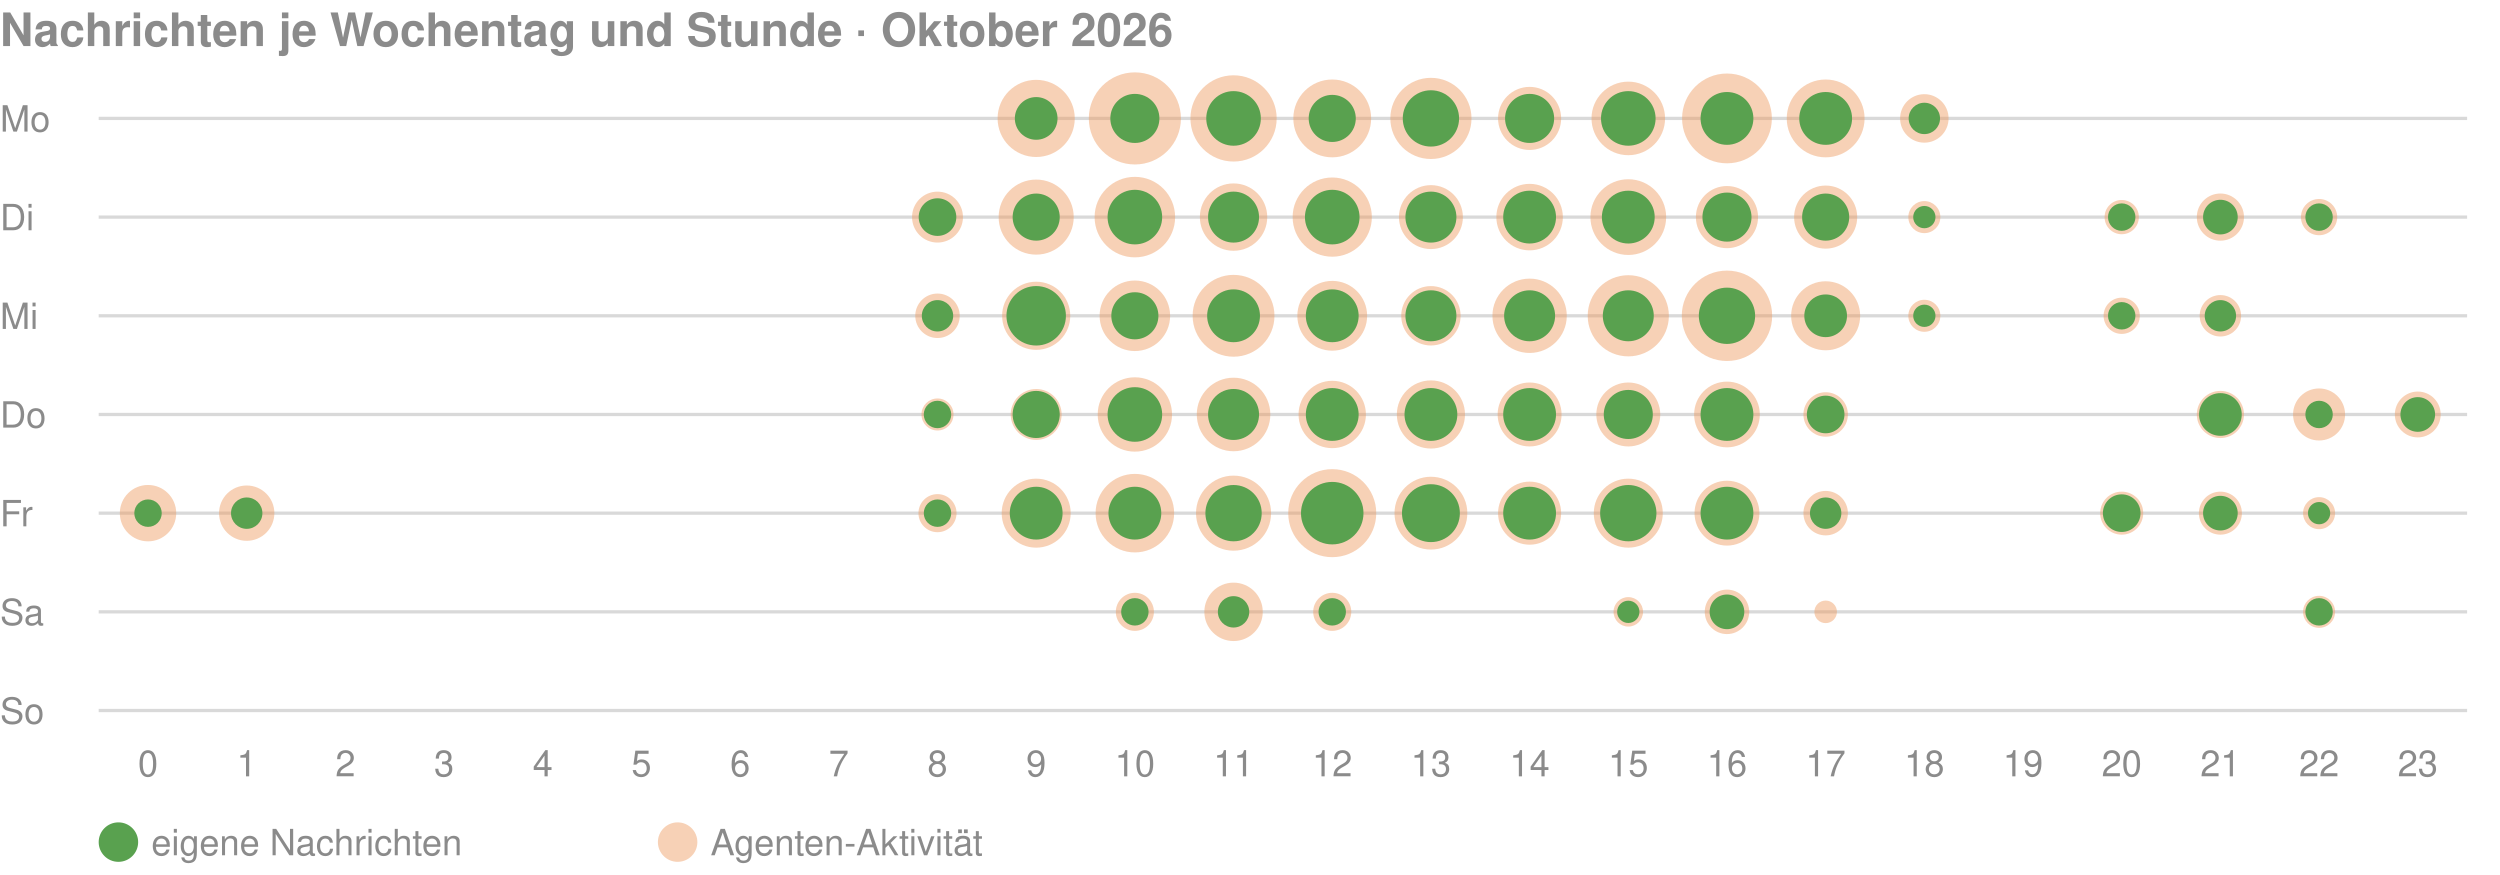
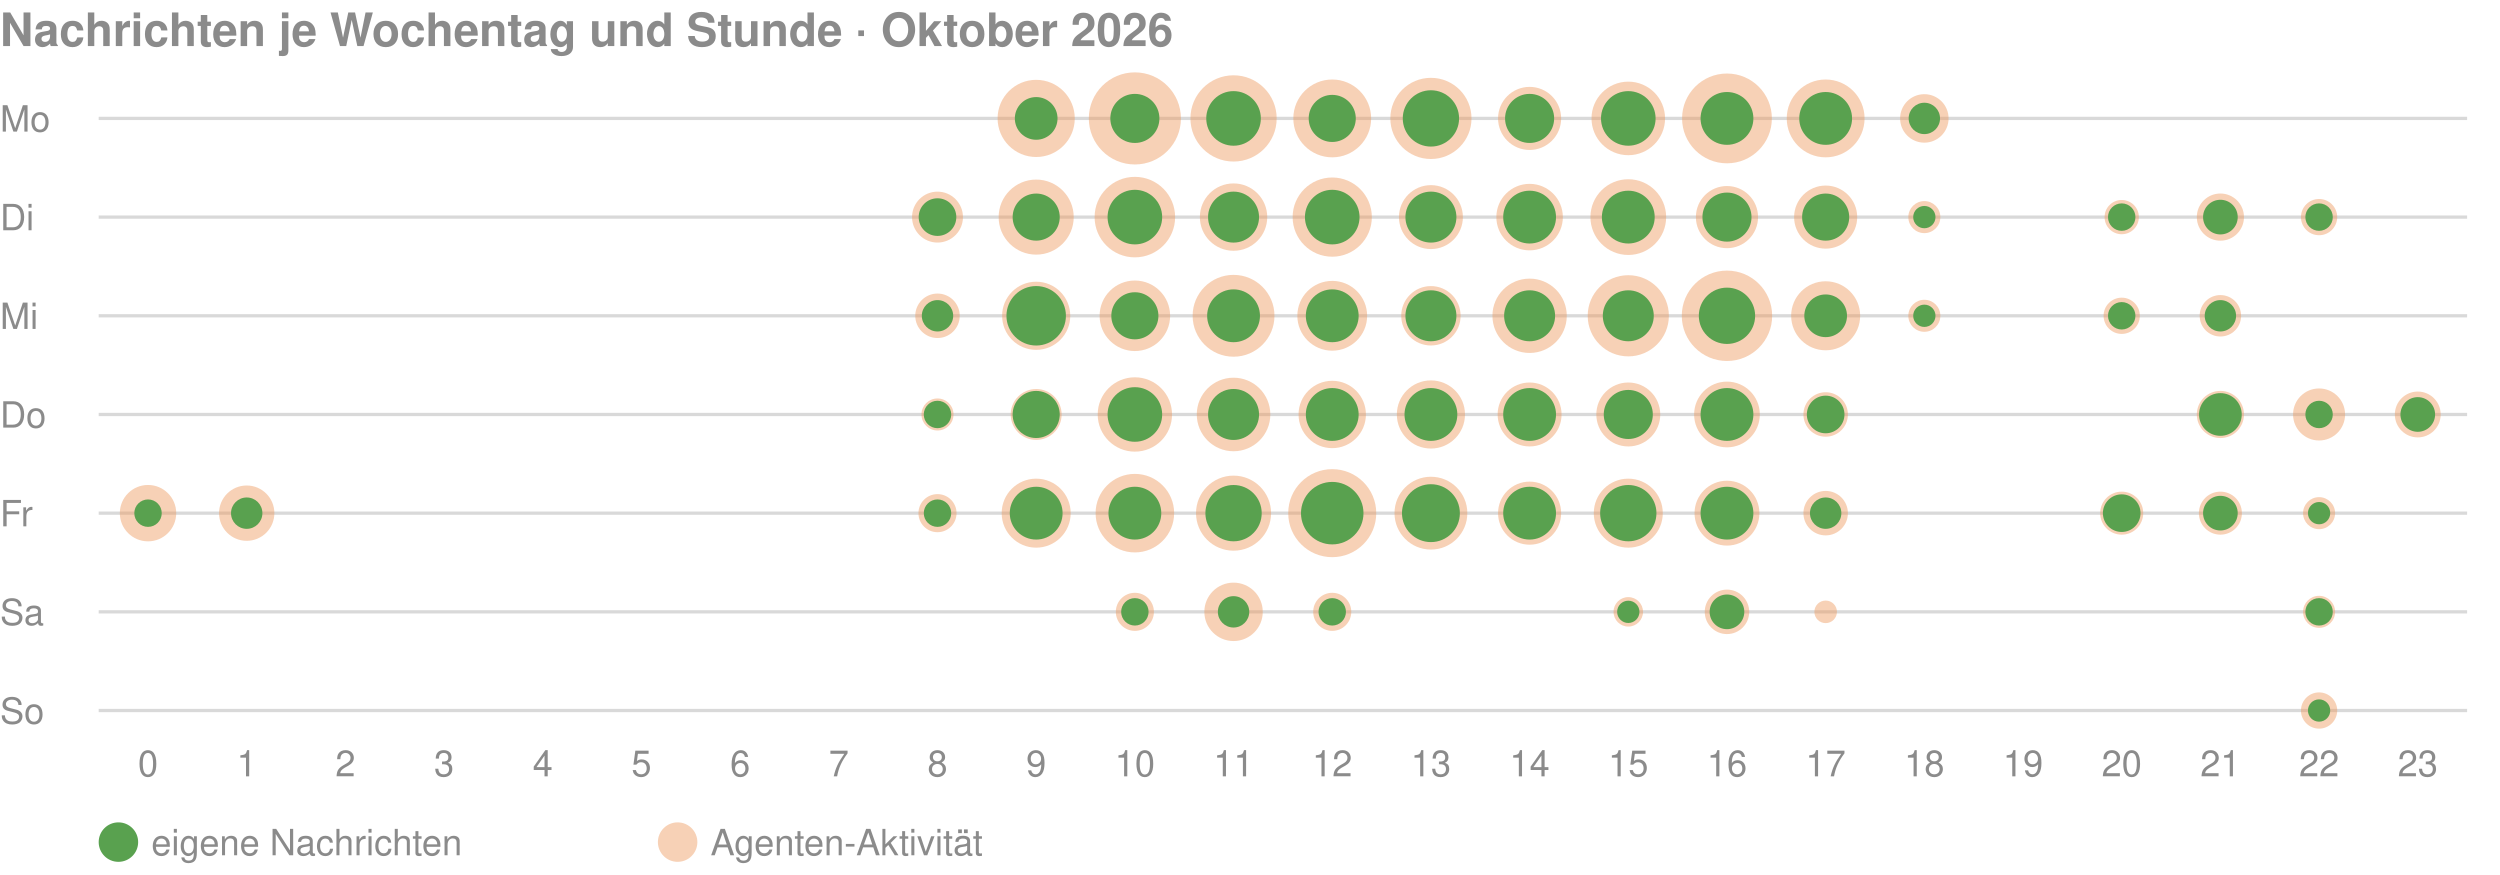
<svg xmlns="http://www.w3.org/2000/svg" width="760" height="266" viewBox="0 0 760 266" font-family="-apple-system, 'Segoe UI', Helvetica, Arial, sans-serif">
  <text x="0" y="14" font-size="14" font-weight="600" fill="#8b8b8b">Nachrichten je Wochentag und Stunde · Oktober 2026</text>
  <text x="0" y="40" font-size="11" fill="#8b8b8b">Mo</text>
  <line x1="30" y1="36" x2="750" y2="36" stroke="#7f7f7f" stroke-width="1" stroke-opacity="0.3" />
  <circle cx="315" cy="36" r="11.73" fill="#ee9a5f" fill-opacity="0.45" />
  <circle cx="315" cy="36" r="6.49" fill="#59a14f" />
  <circle cx="345" cy="36" r="14" fill="#ee9a5f" fill-opacity="0.45" />
  <circle cx="345" cy="36" r="7.46" fill="#59a14f" />
  <circle cx="375" cy="36" r="13.11" fill="#ee9a5f" fill-opacity="0.45" />
  <circle cx="375" cy="36" r="8.3" fill="#59a14f" />
  <circle cx="405" cy="36" r="11.83" fill="#ee9a5f" fill-opacity="0.45" />
  <circle cx="405" cy="36" r="7.16" fill="#59a14f" />
  <circle cx="435" cy="36" r="12.34" fill="#ee9a5f" fill-opacity="0.45" />
  <circle cx="435" cy="36" r="8.56" fill="#59a14f" />
  <circle cx="465" cy="36" r="9.59" fill="#ee9a5f" fill-opacity="0.45" />
  <circle cx="465" cy="36" r="7.46" fill="#59a14f" />
  <circle cx="495" cy="36" r="11.18" fill="#ee9a5f" fill-opacity="0.45" />
  <circle cx="495" cy="36" r="8.3" fill="#59a14f" />
  <circle cx="525" cy="36" r="13.65" fill="#ee9a5f" fill-opacity="0.45" />
  <circle cx="525" cy="36" r="8.03" fill="#59a14f" />
  <circle cx="555" cy="36" r="11.83" fill="#ee9a5f" fill-opacity="0.45" />
  <circle cx="555" cy="36" r="8.03" fill="#59a14f" />
  <circle cx="585" cy="36" r="7.37" fill="#ee9a5f" fill-opacity="0.45" />
  <circle cx="585" cy="36" r="4.77" fill="#59a14f" />
  <text x="0" y="70" font-size="11" fill="#8b8b8b">Di</text>
  <line x1="30" y1="66" x2="750" y2="66" stroke="#7f7f7f" stroke-width="1" stroke-opacity="0.3" />
  <circle cx="285" cy="66" r="7.74" fill="#ee9a5f" fill-opacity="0.45" />
  <circle cx="285" cy="66" r="5.72" fill="#59a14f" />
  <circle cx="315" cy="66" r="11.41" fill="#ee9a5f" fill-opacity="0.45" />
  <circle cx="315" cy="66" r="7.16" fill="#59a14f" />
  <circle cx="345" cy="66" r="12.24" fill="#ee9a5f" fill-opacity="0.45" />
  <circle cx="345" cy="66" r="8.3" fill="#59a14f" />
  <circle cx="375" cy="66" r="10.24" fill="#ee9a5f" fill-opacity="0.45" />
  <circle cx="375" cy="66" r="7.75" fill="#59a14f" />
  <circle cx="405" cy="66" r="12.04" fill="#ee9a5f" fill-opacity="0.45" />
  <circle cx="405" cy="66" r="8.3" fill="#59a14f" />
  <circle cx="435" cy="66" r="9.72" fill="#ee9a5f" fill-opacity="0.45" />
  <circle cx="435" cy="66" r="7.75" fill="#59a14f" />
  <circle cx="465" cy="66" r="10.11" fill="#ee9a5f" fill-opacity="0.45" />
  <circle cx="465" cy="66" r="8.03" fill="#59a14f" />
  <circle cx="495" cy="66" r="11.51" fill="#ee9a5f" fill-opacity="0.45" />
  <circle cx="495" cy="66" r="8.03" fill="#59a14f" />
  <circle cx="525" cy="66" r="9.45" fill="#ee9a5f" fill-opacity="0.45" />
  <circle cx="525" cy="66" r="7.46" fill="#59a14f" />
  <circle cx="555" cy="66" r="9.59" fill="#ee9a5f" fill-opacity="0.45" />
  <circle cx="555" cy="66" r="7.16" fill="#59a14f" />
  <circle cx="585" cy="66" r="4.87" fill="#ee9a5f" fill-opacity="0.45" />
  <circle cx="585" cy="66" r="3.39" fill="#59a14f" />
  <circle cx="645" cy="66" r="5.21" fill="#ee9a5f" fill-opacity="0.45" />
  <circle cx="645" cy="66" r="4.17" fill="#59a14f" />
  <circle cx="675" cy="66" r="7.17" fill="#ee9a5f" fill-opacity="0.45" />
  <circle cx="675" cy="66" r="5.27" fill="#59a14f" />
  <circle cx="705" cy="66" r="5.51" fill="#ee9a5f" fill-opacity="0.45" />
  <circle cx="705" cy="66" r="4.17" fill="#59a14f" />
  <text x="0" y="100" font-size="11" fill="#8b8b8b">Mi</text>
  <line x1="30" y1="96" x2="750" y2="96" stroke="#7f7f7f" stroke-width="1" stroke-opacity="0.3" />
  <circle cx="285" cy="96" r="6.76" fill="#ee9a5f" fill-opacity="0.45" />
  <circle cx="285" cy="96" r="4.77" fill="#59a14f" />
  <circle cx="315" cy="96" r="10.36" fill="#ee9a5f" fill-opacity="0.45" />
  <circle cx="315" cy="96" r="9.04" fill="#59a14f" />
  <circle cx="345" cy="96" r="10.72" fill="#ee9a5f" fill-opacity="0.45" />
  <circle cx="345" cy="96" r="7.16" fill="#59a14f" />
  <circle cx="375" cy="96" r="12.44" fill="#ee9a5f" fill-opacity="0.45" />
  <circle cx="375" cy="96" r="8.03" fill="#59a14f" />
  <circle cx="405" cy="96" r="10.61" fill="#ee9a5f" fill-opacity="0.45" />
  <circle cx="405" cy="96" r="8.03" fill="#59a14f" />
  <circle cx="435" cy="96" r="9.03" fill="#ee9a5f" fill-opacity="0.45" />
  <circle cx="435" cy="96" r="7.75" fill="#59a14f" />
  <circle cx="465" cy="96" r="11.3" fill="#ee9a5f" fill-opacity="0.45" />
  <circle cx="465" cy="96" r="7.75" fill="#59a14f" />
  <circle cx="495" cy="96" r="12.34" fill="#ee9a5f" fill-opacity="0.45" />
  <circle cx="495" cy="96" r="7.75" fill="#59a14f" />
  <circle cx="525" cy="96" r="13.74" fill="#ee9a5f" fill-opacity="0.45" />
  <circle cx="525" cy="96" r="8.56" fill="#59a14f" />
  <circle cx="555" cy="96" r="10.49" fill="#ee9a5f" fill-opacity="0.45" />
  <circle cx="555" cy="96" r="6.49" fill="#59a14f" />
  <circle cx="585" cy="96" r="4.87" fill="#ee9a5f" fill-opacity="0.45" />
  <circle cx="585" cy="96" r="3.39" fill="#59a14f" />
  <circle cx="645" cy="96" r="5.51" fill="#ee9a5f" fill-opacity="0.45" />
  <circle cx="645" cy="96" r="4.17" fill="#59a14f" />
  <circle cx="675" cy="96" r="6.3" fill="#ee9a5f" fill-opacity="0.45" />
  <circle cx="675" cy="96" r="4.77" fill="#59a14f" />
  <text x="0" y="130" font-size="11" fill="#8b8b8b">Do</text>
  <line x1="30" y1="126" x2="750" y2="126" stroke="#7f7f7f" stroke-width="1" stroke-opacity="0.3" />
  <circle cx="285" cy="126" r="4.87" fill="#ee9a5f" fill-opacity="0.45" />
  <circle cx="285" cy="126" r="4.17" fill="#59a14f" />
  <circle cx="315" cy="126" r="7.74" fill="#ee9a5f" fill-opacity="0.45" />
  <circle cx="315" cy="126" r="7.16" fill="#59a14f" />
  <circle cx="345" cy="126" r="11.3" fill="#ee9a5f" fill-opacity="0.45" />
  <circle cx="345" cy="126" r="8.3" fill="#59a14f" />
  <circle cx="375" cy="126" r="11.18" fill="#ee9a5f" fill-opacity="0.45" />
  <circle cx="375" cy="126" r="7.75" fill="#59a14f" />
  <circle cx="405" cy="126" r="10.24" fill="#ee9a5f" fill-opacity="0.45" />
  <circle cx="405" cy="126" r="8.03" fill="#59a14f" />
  <circle cx="435" cy="126" r="10.36" fill="#ee9a5f" fill-opacity="0.45" />
  <circle cx="435" cy="126" r="8.03" fill="#59a14f" />
  <circle cx="465" cy="126" r="9.72" fill="#ee9a5f" fill-opacity="0.45" />
  <circle cx="465" cy="126" r="8.03" fill="#59a14f" />
  <circle cx="495" cy="126" r="9.72" fill="#ee9a5f" fill-opacity="0.45" />
  <circle cx="495" cy="126" r="7.46" fill="#59a14f" />
  <circle cx="525" cy="126" r="9.99" fill="#ee9a5f" fill-opacity="0.45" />
  <circle cx="525" cy="126" r="8.03" fill="#59a14f" />
  <circle cx="555" cy="126" r="6.76" fill="#ee9a5f" fill-opacity="0.45" />
  <circle cx="555" cy="126" r="5.72" fill="#59a14f" />
  <circle cx="675" cy="126" r="7.17" fill="#ee9a5f" fill-opacity="0.45" />
  <circle cx="675" cy="126" r="6.49" fill="#59a14f" />
  <circle cx="705" cy="126" r="7.91" fill="#ee9a5f" fill-opacity="0.45" />
  <circle cx="705" cy="126" r="4.17" fill="#59a14f" />
  <circle cx="735" cy="126" r="6.97" fill="#ee9a5f" fill-opacity="0.45" />
  <circle cx="735" cy="126" r="5.27" fill="#59a14f" />
  <text x="0" y="160" font-size="11" fill="#8b8b8b">Fr</text>
  <line x1="30" y1="156" x2="750" y2="156" stroke="#7f7f7f" stroke-width="1" stroke-opacity="0.3" />
  <circle cx="45" cy="156" r="8.57" fill="#ee9a5f" fill-opacity="0.45" />
  <circle cx="45" cy="156" r="4.17" fill="#59a14f" />
  <circle cx="75" cy="156" r="8.41" fill="#ee9a5f" fill-opacity="0.45" />
  <circle cx="75" cy="156" r="4.77" fill="#59a14f" />
  <circle cx="285" cy="156" r="5.79" fill="#ee9a5f" fill-opacity="0.45" />
  <circle cx="285" cy="156" r="4.17" fill="#59a14f" />
  <circle cx="315" cy="156" r="10.49" fill="#ee9a5f" fill-opacity="0.45" />
  <circle cx="315" cy="156" r="8.03" fill="#59a14f" />
  <circle cx="345" cy="156" r="11.94" fill="#ee9a5f" fill-opacity="0.45" />
  <circle cx="345" cy="156" r="8.03" fill="#59a14f" />
  <circle cx="375" cy="156" r="11.41" fill="#ee9a5f" fill-opacity="0.45" />
  <circle cx="375" cy="156" r="8.56" fill="#59a14f" />
  <circle cx="405" cy="156" r="13.38" fill="#ee9a5f" fill-opacity="0.45" />
  <circle cx="405" cy="156" r="9.5" fill="#59a14f" />
  <circle cx="435" cy="156" r="11.07" fill="#ee9a5f" fill-opacity="0.45" />
  <circle cx="435" cy="156" r="8.8" fill="#59a14f" />
  <circle cx="465" cy="156" r="9.59" fill="#ee9a5f" fill-opacity="0.45" />
  <circle cx="465" cy="156" r="8.03" fill="#59a14f" />
  <circle cx="495" cy="156" r="10.49" fill="#ee9a5f" fill-opacity="0.45" />
  <circle cx="495" cy="156" r="8.56" fill="#59a14f" />
  <circle cx="525" cy="156" r="9.86" fill="#ee9a5f" fill-opacity="0.45" />
  <circle cx="525" cy="156" r="8.03" fill="#59a14f" />
  <circle cx="555" cy="156" r="6.76" fill="#ee9a5f" fill-opacity="0.45" />
  <circle cx="555" cy="156" r="4.77" fill="#59a14f" />
  <circle cx="645" cy="156" r="6.54" fill="#ee9a5f" fill-opacity="0.45" />
  <circle cx="645" cy="156" r="5.72" fill="#59a14f" />
  <circle cx="675" cy="156" r="6.54" fill="#ee9a5f" fill-opacity="0.45" />
  <circle cx="675" cy="156" r="5.27" fill="#59a14f" />
  <circle cx="705" cy="156" r="4.87" fill="#ee9a5f" fill-opacity="0.45" />
  <circle cx="705" cy="156" r="3.39" fill="#59a14f" />
  <text x="0" y="190" font-size="11" fill="#8b8b8b">Sa</text>
  <line x1="30" y1="186" x2="750" y2="186" stroke="#7f7f7f" stroke-width="1" stroke-opacity="0.3" />
  <circle cx="345" cy="186" r="5.79" fill="#ee9a5f" fill-opacity="0.45" />
  <circle cx="345" cy="186" r="4.17" fill="#59a14f" />
  <circle cx="375" cy="186" r="8.88" fill="#ee9a5f" fill-opacity="0.45" />
  <circle cx="375" cy="186" r="4.77" fill="#59a14f" />
  <circle cx="405" cy="186" r="5.79" fill="#ee9a5f" fill-opacity="0.45" />
  <circle cx="405" cy="186" r="4.17" fill="#59a14f" />
  <circle cx="495" cy="186" r="4.48" fill="#ee9a5f" fill-opacity="0.45" />
  <circle cx="495" cy="186" r="3.39" fill="#59a14f" />
  <circle cx="525" cy="186" r="6.76" fill="#ee9a5f" fill-opacity="0.45" />
  <circle cx="525" cy="186" r="5.27" fill="#59a14f" />
  <circle cx="555" cy="186" r="3.43" fill="#ee9a5f" fill-opacity="0.45" />
  <circle cx="705" cy="186" r="4.87" fill="#ee9a5f" fill-opacity="0.45" />
  <circle cx="705" cy="186" r="4.17" fill="#59a14f" />
  <text x="0" y="220" font-size="11" fill="#8b8b8b">So</text>
  <line x1="30" y1="216" x2="750" y2="216" stroke="#7f7f7f" stroke-width="1" stroke-opacity="0.3" />
+   <circle cx="705" cy="216" r="5.51" fill="#ee9a5f" fill-opacity="0.45" />
+   <circle cx="705" cy="216" r="3.39" fill="#59a14f" />
  <text x="45" y="236" font-size="11" text-anchor="middle" fill="#8b8b8b">0</text>
  <text x="75" y="236" font-size="11" text-anchor="middle" fill="#8b8b8b">1</text>
  <text x="105" y="236" font-size="11" text-anchor="middle" fill="#8b8b8b">2</text>
  <text x="135" y="236" font-size="11" text-anchor="middle" fill="#8b8b8b">3</text>
  <text x="165" y="236" font-size="11" text-anchor="middle" fill="#8b8b8b">4</text>
  <text x="195" y="236" font-size="11" text-anchor="middle" fill="#8b8b8b">5</text>
  <text x="225" y="236" font-size="11" text-anchor="middle" fill="#8b8b8b">6</text>
  <text x="255" y="236" font-size="11" text-anchor="middle" fill="#8b8b8b">7</text>
  <text x="285" y="236" font-size="11" text-anchor="middle" fill="#8b8b8b">8</text>
  <text x="315" y="236" font-size="11" text-anchor="middle" fill="#8b8b8b">9</text>
  <text x="345" y="236" font-size="11" text-anchor="middle" fill="#8b8b8b">10</text>
  <text x="375" y="236" font-size="11" text-anchor="middle" fill="#8b8b8b">11</text>
  <text x="405" y="236" font-size="11" text-anchor="middle" fill="#8b8b8b">12</text>
  <text x="435" y="236" font-size="11" text-anchor="middle" fill="#8b8b8b">13</text>
  <text x="465" y="236" font-size="11" text-anchor="middle" fill="#8b8b8b">14</text>
  <text x="495" y="236" font-size="11" text-anchor="middle" fill="#8b8b8b">15</text>
  <text x="525" y="236" font-size="11" text-anchor="middle" fill="#8b8b8b">16</text>
  <text x="555" y="236" font-size="11" text-anchor="middle" fill="#8b8b8b">17</text>
  <text x="585" y="236" font-size="11" text-anchor="middle" fill="#8b8b8b">18</text>
  <text x="615" y="236" font-size="11" text-anchor="middle" fill="#8b8b8b">19</text>
  <text x="645" y="236" font-size="11" text-anchor="middle" fill="#8b8b8b">20</text>
  <text x="675" y="236" font-size="11" text-anchor="middle" fill="#8b8b8b">21</text>
  <text x="705" y="236" font-size="11" text-anchor="middle" fill="#8b8b8b">22</text>
  <text x="735" y="236" font-size="11" text-anchor="middle" fill="#8b8b8b">23</text>
  <circle cx="36" cy="256" r="6" fill="#59a14f" />
  <text x="46" y="260" font-size="11" fill="#8b8b8b">eigene Nachrichten</text>
  <circle cx="206" cy="256" r="6" fill="#ee9a5f" fill-opacity="0.45" />
  <text x="216" y="260" font-size="11" fill="#8b8b8b">Agenten-Aktivität</text>
</svg>
